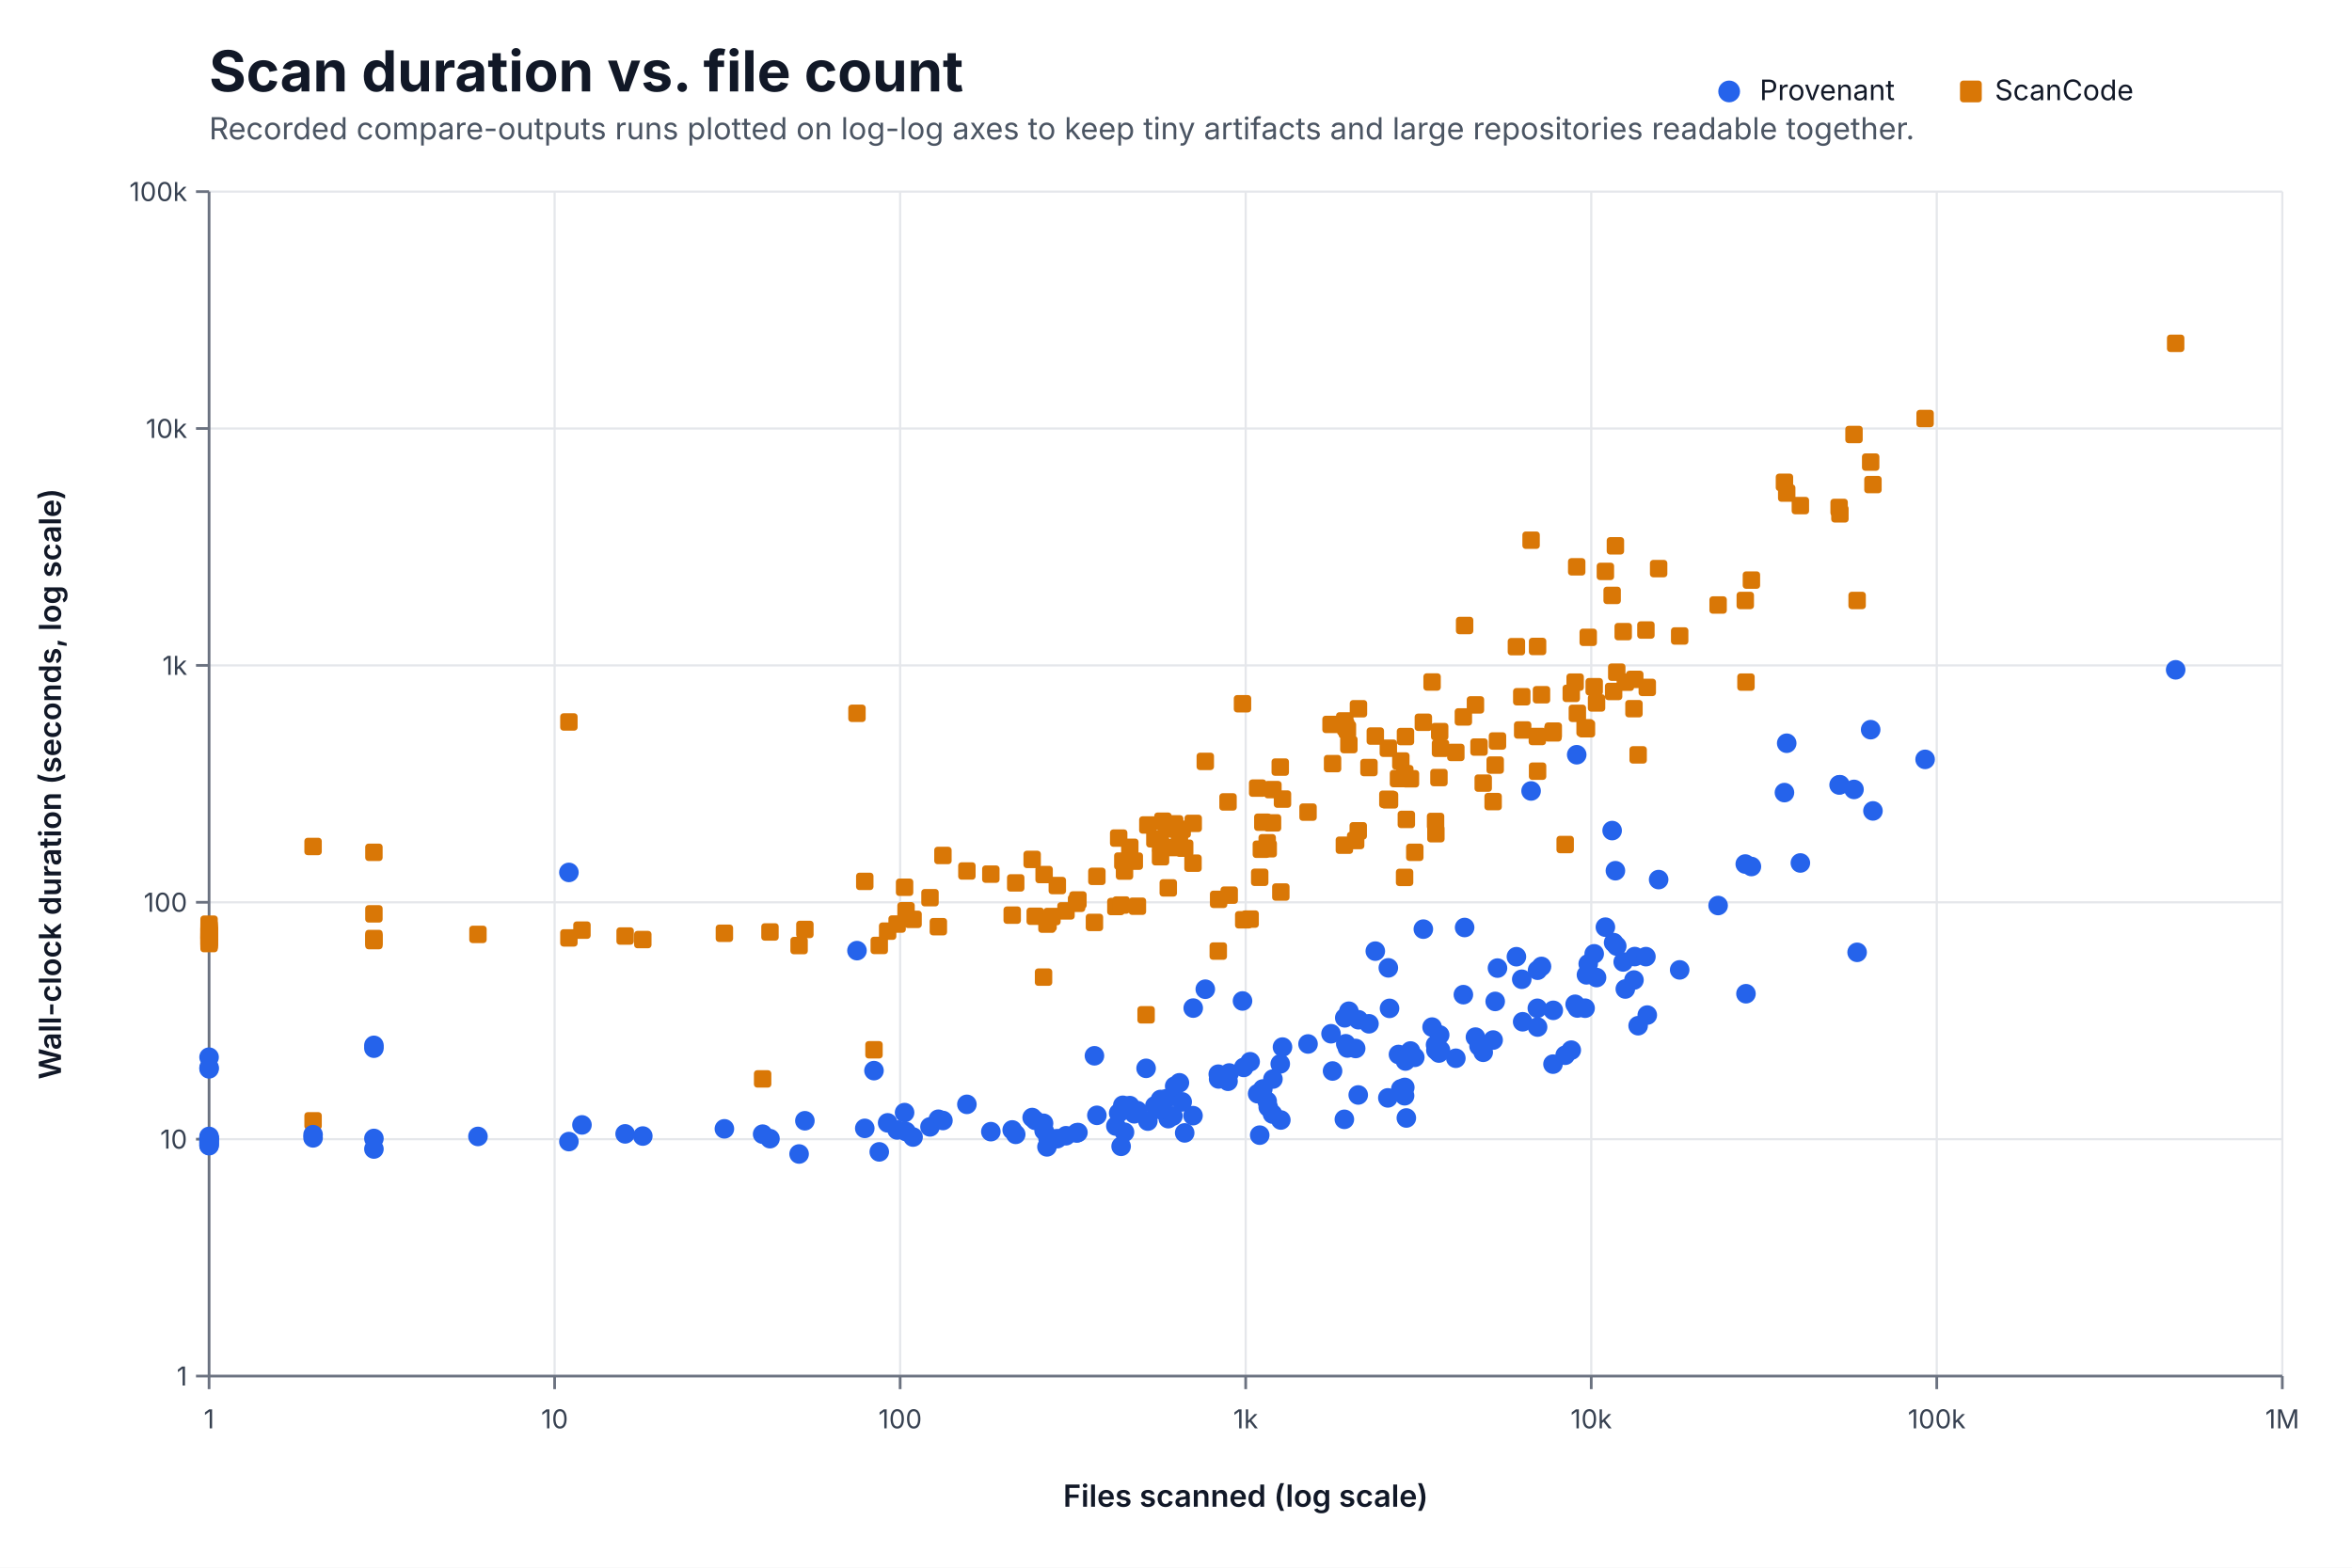
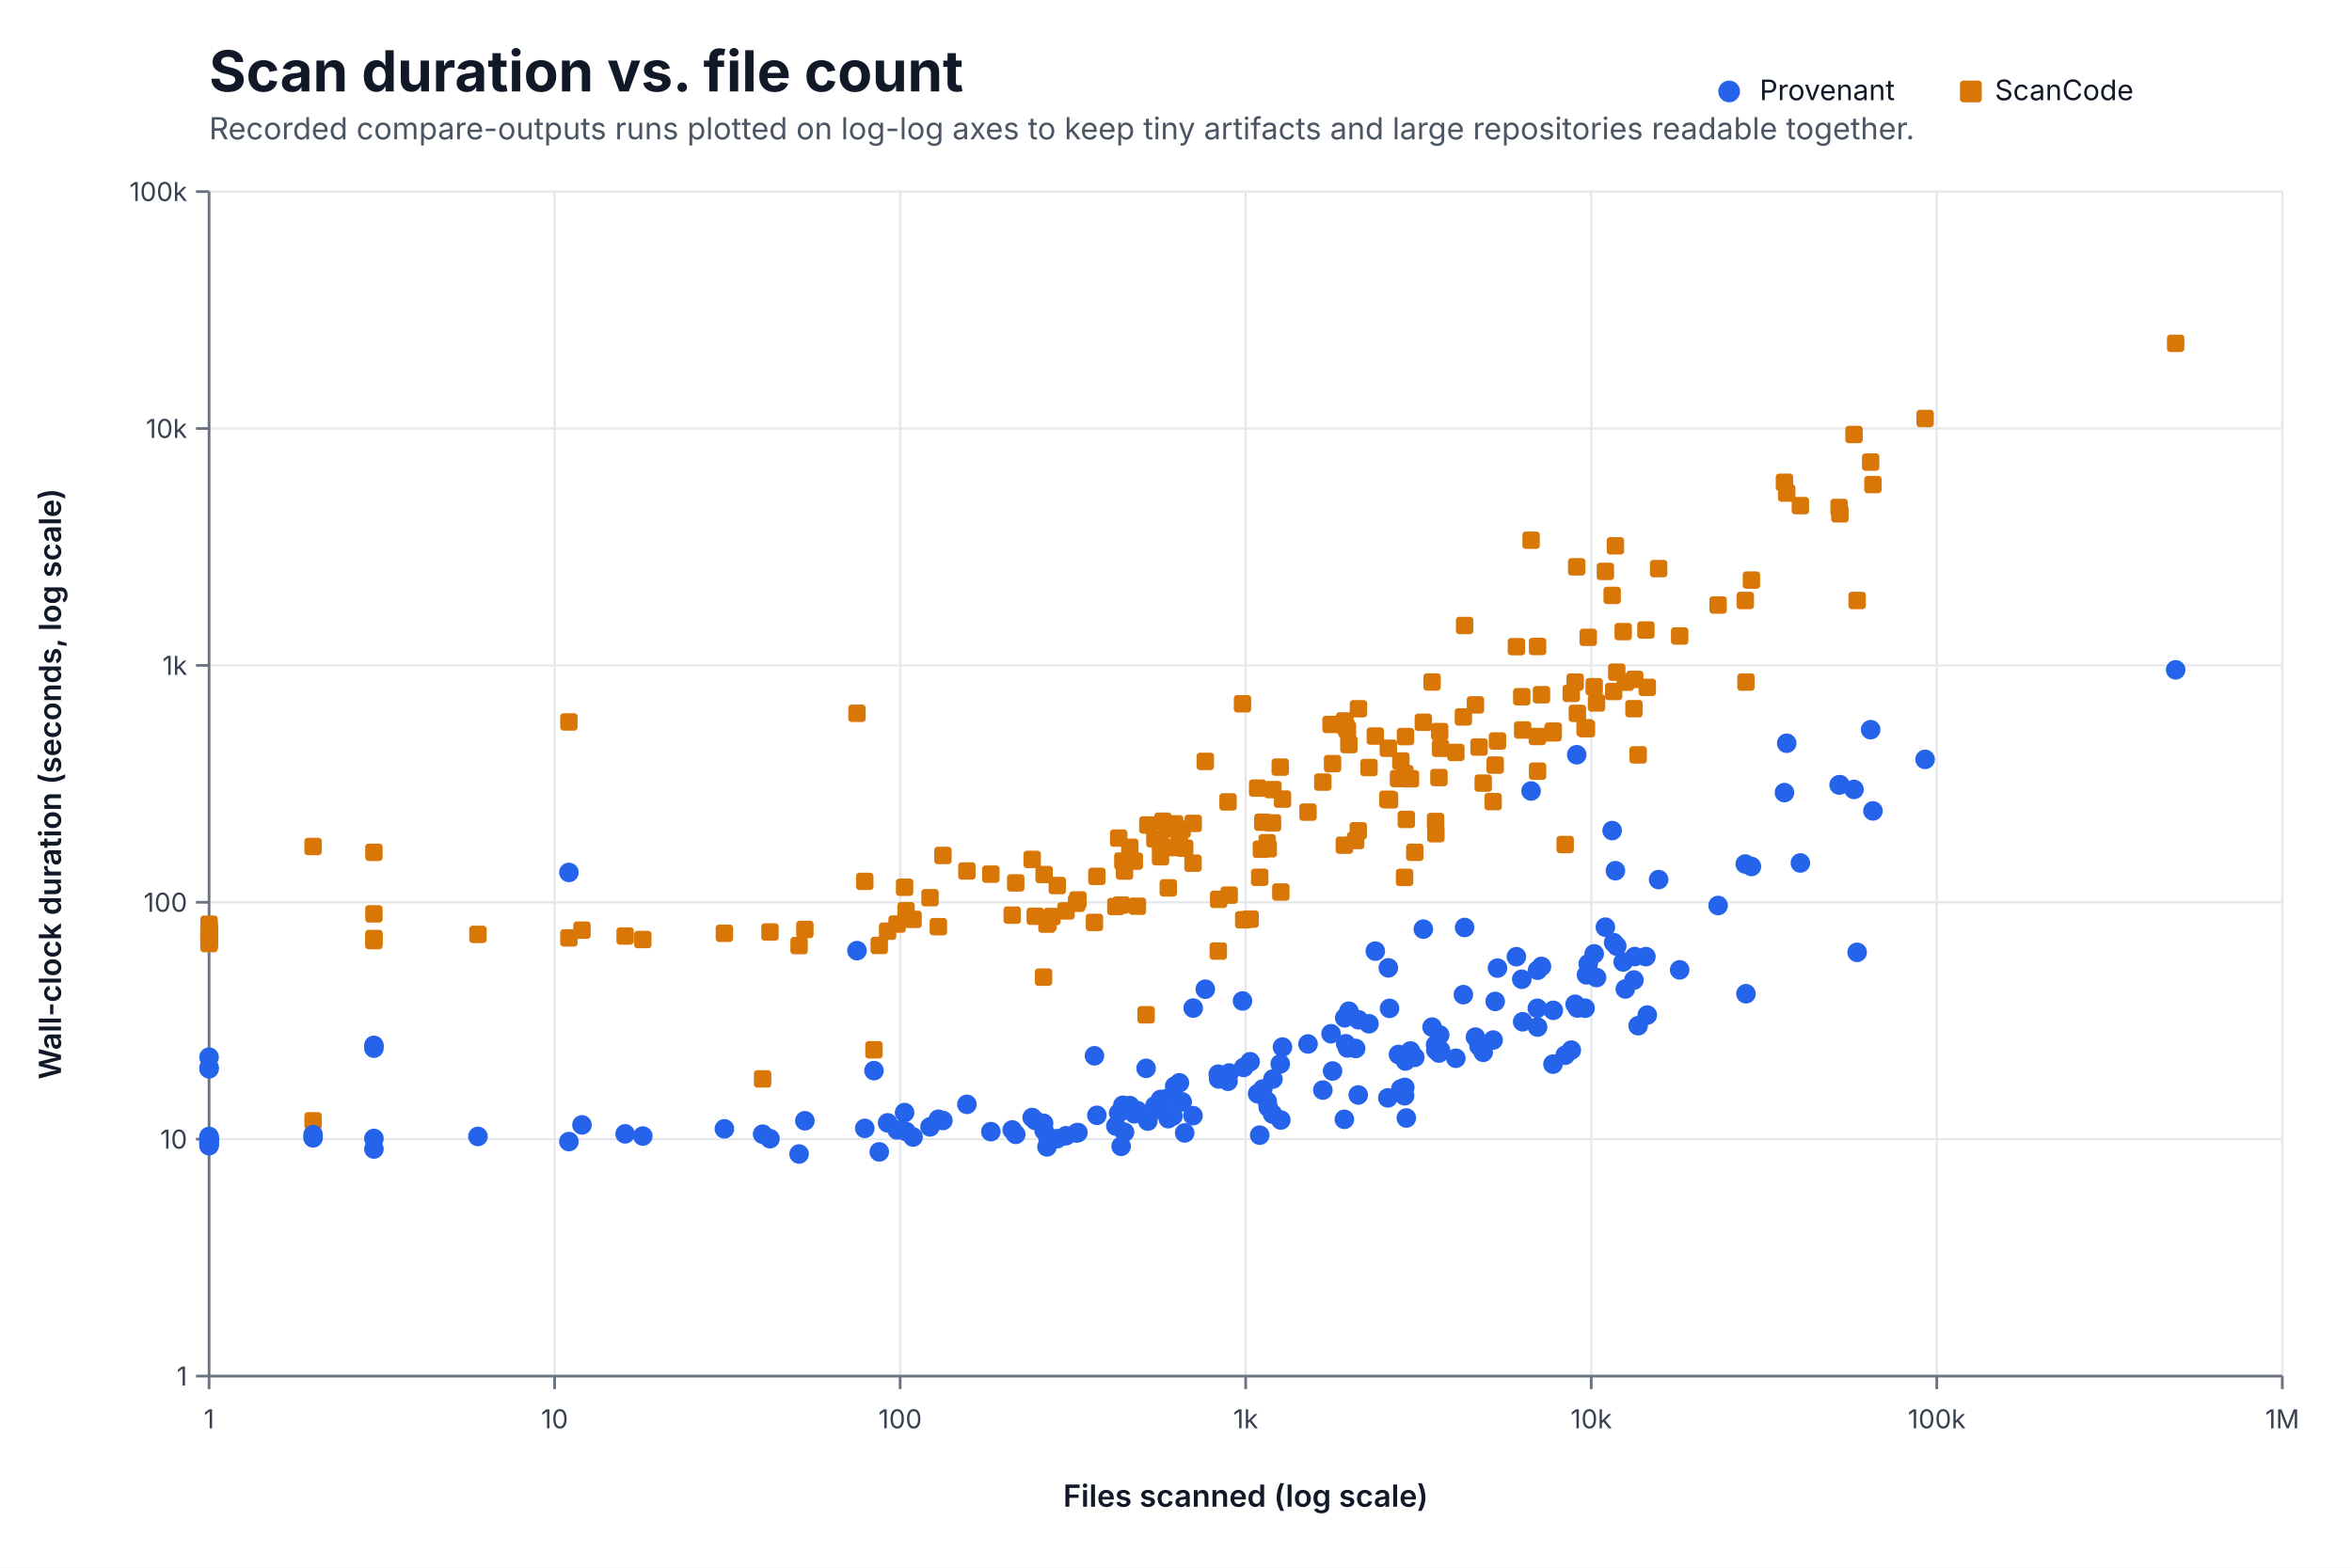
<svg xmlns="http://www.w3.org/2000/svg" width="1080" height="720" viewBox="0 0 1080 720" role="img" aria-labelledby="title desc">
  <style>
    text { font-family: -apple-system, BlinkMacSystemFont, "Segoe UI", sans-serif; fill: #111827; }
    .title { font-size: 26px; font-weight: 700; }
    .subtitle { font-size: 14px; fill: #4b5563; }
    .axis-label { font-size: 14px; font-weight: 600; }
    .tick { font-size: 12px; fill: #374151; }
    .grid { stroke: #e5e7eb; stroke-width: 1; }
    .axis { stroke: #6b7280; stroke-width: 1.25; }
    .legend-label { font-size: 13px; }
  </style>
  <rect x="0" y="0" width="1080" height="720" fill="white" />
  <text class="title" x="96" y="42">Scan duration vs. file count</text>
  <text class="subtitle" x="96" y="64">Recorded compare-outputs runs plotted on log-log axes to keep tiny artifacts and large repositories readable together.</text>
  <line class="grid" x1="96.00" y1="632.00" x2="1048.00" y2="632.00" />
  <line class="grid" x1="96.00" y1="523.20" x2="1048.00" y2="523.20" />
  <line class="grid" x1="96.00" y1="414.40" x2="1048.00" y2="414.40" />
  <line class="grid" x1="96.00" y1="305.60" x2="1048.00" y2="305.60" />
  <line class="grid" x1="96.00" y1="196.80" x2="1048.00" y2="196.80" />
  <line class="grid" x1="96.00" y1="88.00" x2="1048.00" y2="88.00" />
  <line class="grid" x1="96.00" y1="88.00" x2="96.00" y2="632.00" />
  <line class="grid" x1="254.67" y1="88.00" x2="254.67" y2="632.00" />
  <line class="grid" x1="413.33" y1="88.00" x2="413.33" y2="632.00" />
  <line class="grid" x1="572.00" y1="88.00" x2="572.00" y2="632.00" />
  <line class="grid" x1="730.67" y1="88.00" x2="730.67" y2="632.00" />
  <line class="grid" x1="889.33" y1="88.00" x2="889.33" y2="632.00" />
  <line class="grid" x1="1048.00" y1="88.00" x2="1048.00" y2="632.00" />
  <line class="axis" x1="96.00" y1="632.00" x2="1048.00" y2="632.00" />
  <line class="axis" x1="96.00" y1="88.00" x2="96.00" y2="632.00" />
  <line class="axis" x1="96.00" y1="632.00" x2="96.00" y2="638.00" />
  <text class="tick" x="96.00" y="656.00" text-anchor="middle">1</text>
  <line class="axis" x1="254.67" y1="632.00" x2="254.67" y2="638.00" />
  <text class="tick" x="254.67" y="656.00" text-anchor="middle">10</text>
  <line class="axis" x1="413.33" y1="632.00" x2="413.33" y2="638.00" />
  <text class="tick" x="413.33" y="656.00" text-anchor="middle">100</text>
  <line class="axis" x1="572.00" y1="632.00" x2="572.00" y2="638.00" />
  <text class="tick" x="572.00" y="656.00" text-anchor="middle">1k</text>
  <line class="axis" x1="730.67" y1="632.00" x2="730.67" y2="638.00" />
  <text class="tick" x="730.67" y="656.00" text-anchor="middle">10k</text>
  <line class="axis" x1="889.33" y1="632.00" x2="889.33" y2="638.00" />
  <text class="tick" x="889.33" y="656.00" text-anchor="middle">100k</text>
  <line class="axis" x1="1048.00" y1="632.00" x2="1048.00" y2="638.00" />
  <text class="tick" x="1048.00" y="656.00" text-anchor="middle">1M</text>
  <line class="axis" x1="90.00" y1="632.00" x2="96.00" y2="632.00" />
  <text class="tick" x="86.00" y="632.00" text-anchor="end" dominant-baseline="middle">1</text>
  <line class="axis" x1="90.00" y1="523.20" x2="96.00" y2="523.20" />
  <text class="tick" x="86.00" y="523.20" text-anchor="end" dominant-baseline="middle">10</text>
  <line class="axis" x1="90.00" y1="414.40" x2="96.00" y2="414.40" />
  <text class="tick" x="86.00" y="414.40" text-anchor="end" dominant-baseline="middle">100</text>
  <line class="axis" x1="90.00" y1="305.60" x2="96.00" y2="305.60" />
  <text class="tick" x="86.00" y="305.60" text-anchor="end" dominant-baseline="middle">1k</text>
  <line class="axis" x1="90.00" y1="196.80" x2="96.00" y2="196.80" />
  <text class="tick" x="86.00" y="196.80" text-anchor="end" dominant-baseline="middle">10k</text>
  <line class="axis" x1="90.00" y1="88.00" x2="96.00" y2="88.00" />
  <text class="tick" x="86.00" y="88.00" text-anchor="end" dominant-baseline="middle">100k</text>
  <text class="axis-label" x="572.00" y="692.00" text-anchor="middle">Files scanned (log scale)</text>
  <text class="axis-label" x="28" y="360.00" transform="rotate(-90 28 360.00)" text-anchor="middle">Wall-clock duration (seconds, log scale)</text>
  <g aria-label="Legend">
    <circle cx="794" cy="42" r="5" fill="#2563eb" />
    <text class="legend-label" x="808" y="46">Provenant</text>
    <rect x="900" y="37" width="10" height="10" fill="#d97706" rx="1.5" />
    <text class="legend-label" x="916" y="46">ScanCode</text>
  </g>
  <g aria-label="ScanCode points">
    <rect x="92.00" y="420.46" width="8" height="8" fill="#d97706" rx="1.5" />
    <rect x="92.00" y="423.47" width="8" height="8" fill="#d97706" rx="1.5" />
    <rect x="92.00" y="425.26" width="8" height="8" fill="#d97706" rx="1.5" />
    <rect x="92.00" y="424.52" width="8" height="8" fill="#d97706" rx="1.5" />
    <rect x="92.00" y="427.27" width="8" height="8" fill="#d97706" rx="1.5" />
    <rect x="92.00" y="422.38" width="8" height="8" fill="#d97706" rx="1.5" />
    <rect x="92.00" y="429.37" width="8" height="8" fill="#d97706" rx="1.5" />
    <rect x="92.00" y="428.44" width="8" height="8" fill="#d97706" rx="1.5" />
    <rect x="92.00" y="427.25" width="8" height="8" fill="#d97706" rx="1.5" />
    <rect x="92.00" y="424.52" width="8" height="8" fill="#d97706" rx="1.5" />
    <rect x="92.00" y="427.69" width="8" height="8" fill="#d97706" rx="1.5" />
    <rect x="92.00" y="424.87" width="8" height="8" fill="#d97706" rx="1.5" />
    <rect x="92.00" y="428.71" width="8" height="8" fill="#d97706" rx="1.5" />
    <rect x="139.76" y="510.78" width="8" height="8" fill="#d97706" rx="1.5" />
    <rect x="139.76" y="384.76" width="8" height="8" fill="#d97706" rx="1.5" />
    <rect x="167.70" y="427.04" width="8" height="8" fill="#d97706" rx="1.5" />
    <rect x="167.70" y="387.45" width="8" height="8" fill="#d97706" rx="1.5" />
    <rect x="167.70" y="427.99" width="8" height="8" fill="#d97706" rx="1.5" />
    <rect x="167.70" y="415.71" width="8" height="8" fill="#d97706" rx="1.5" />
    <rect x="215.47" y="425.14" width="8" height="8" fill="#d97706" rx="1.5" />
    <rect x="257.23" y="426.75" width="8" height="8" fill="#d97706" rx="1.5" />
    <rect x="257.23" y="327.58" width="8" height="8" fill="#d97706" rx="1.5" />
    <rect x="263.23" y="423.19" width="8" height="8" fill="#d97706" rx="1.5" />
    <rect x="283.05" y="425.90" width="8" height="8" fill="#d97706" rx="1.5" />
    <rect x="291.17" y="427.52" width="8" height="8" fill="#d97706" rx="1.5" />
    <rect x="328.63" y="424.63" width="8" height="8" fill="#d97706" rx="1.5" />
    <rect x="346.19" y="491.51" width="8" height="8" fill="#d97706" rx="1.5" />
    <rect x="349.56" y="424.02" width="8" height="8" fill="#d97706" rx="1.5" />
    <rect x="362.93" y="430.28" width="8" height="8" fill="#d97706" rx="1.5" />
    <rect x="365.59" y="422.87" width="8" height="8" fill="#d97706" rx="1.5" />
    <rect x="389.51" y="323.61" width="8" height="8" fill="#d97706" rx="1.5" />
    <rect x="393.09" y="400.80" width="8" height="8" fill="#d97706" rx="1.5" />
    <rect x="397.32" y="478.15" width="8" height="8" fill="#d97706" rx="1.5" />
    <rect x="399.74" y="430.21" width="8" height="8" fill="#d97706" rx="1.5" />
    <rect x="403.59" y="423.65" width="8" height="8" fill="#d97706" rx="1.5" />
    <rect x="407.94" y="420.39" width="8" height="8" fill="#d97706" rx="1.5" />
    <rect x="411.37" y="403.50" width="8" height="8" fill="#d97706" rx="1.5" />
    <rect x="412.04" y="414.30" width="8" height="8" fill="#d97706" rx="1.5" />
    <rect x="415.27" y="418.23" width="8" height="8" fill="#d97706" rx="1.5" />
    <rect x="423.04" y="408.29" width="8" height="8" fill="#d97706" rx="1.5" />
    <rect x="426.88" y="421.60" width="8" height="8" fill="#d97706" rx="1.5" />
    <rect x="428.98" y="388.90" width="8" height="8" fill="#d97706" rx="1.5" />
    <rect x="439.98" y="396.02" width="8" height="8" fill="#d97706" rx="1.5" />
    <rect x="450.98" y="397.47" width="8" height="8" fill="#d97706" rx="1.5" />
    <rect x="460.79" y="416.30" width="8" height="8" fill="#d97706" rx="1.5" />
    <rect x="462.40" y="401.49" width="8" height="8" fill="#d97706" rx="1.5" />
    <rect x="469.95" y="390.71" width="8" height="8" fill="#d97706" rx="1.5" />
    <rect x="471.36" y="416.81" width="8" height="8" fill="#d97706" rx="1.5" />
    <rect x="475.18" y="444.77" width="8" height="8" fill="#d97706" rx="1.5" />
    <rect x="475.44" y="397.66" width="8" height="8" fill="#d97706" rx="1.5" />
    <rect x="476.75" y="420.44" width="8" height="8" fill="#d97706" rx="1.5" />
    <rect x="477.26" y="419.74" width="8" height="8" fill="#d97706" rx="1.5" />
    <rect x="479.04" y="416.95" width="8" height="8" fill="#d97706" rx="1.5" />
    <rect x="481.50" y="402.72" width="8" height="8" fill="#d97706" rx="1.5" />
    <rect x="485.49" y="414.35" width="8" height="8" fill="#d97706" rx="1.5" />
    <rect x="490.34" y="410.86" width="8" height="8" fill="#d97706" rx="1.5" />
    <rect x="490.97" y="409.34" width="8" height="8" fill="#d97706" rx="1.5" />
    <rect x="498.55" y="419.64" width="8" height="8" fill="#d97706" rx="1.5" />
    <rect x="499.67" y="398.49" width="8" height="8" fill="#d97706" rx="1.5" />
    <rect x="508.39" y="412.34" width="8" height="8" fill="#d97706" rx="1.5" />
    <rect x="509.68" y="380.92" width="8" height="8" fill="#d97706" rx="1.5" />
    <rect x="510.80" y="411.66" width="8" height="8" fill="#d97706" rx="1.5" />
    <rect x="511.58" y="391.47" width="8" height="8" fill="#d97706" rx="1.5" />
    <rect x="512.36" y="396.07" width="8" height="8" fill="#d97706" rx="1.5" />
    <rect x="514.79" y="385.13" width="8" height="8" fill="#d97706" rx="1.5" />
    <rect x="516.85" y="391.50" width="8" height="8" fill="#d97706" rx="1.5" />
    <rect x="518.28" y="412.20" width="8" height="8" fill="#d97706" rx="1.5" />
    <rect x="522.27" y="462.08" width="8" height="8" fill="#d97706" rx="1.5" />
    <rect x="523.07" y="374.90" width="8" height="8" fill="#d97706" rx="1.5" />
    <rect x="526.30" y="381.25" width="8" height="8" fill="#d97706" rx="1.5" />
    <rect x="528.90" y="383.91" width="8" height="8" fill="#d97706" rx="1.5" />
    <rect x="528.90" y="389.48" width="8" height="8" fill="#d97706" rx="1.5" />
    <rect x="529.99" y="373.16" width="8" height="8" fill="#d97706" rx="1.5" />
    <rect x="531.64" y="376.71" width="8" height="8" fill="#d97706" rx="1.5" />
    <rect x="532.45" y="403.78" width="8" height="8" fill="#d97706" rx="1.5" />
    <rect x="534.61" y="385.27" width="8" height="8" fill="#d97706" rx="1.5" />
    <rect x="535.39" y="374.38" width="8" height="8" fill="#d97706" rx="1.5" />
    <rect x="537.57" y="381.59" width="8" height="8" fill="#d97706" rx="1.5" />
    <rect x="538.84" y="376.84" width="8" height="8" fill="#d97706" rx="1.5" />
    <rect x="539.99" y="385.56" width="8" height="8" fill="#d97706" rx="1.5" />
    <rect x="543.81" y="392.44" width="8" height="8" fill="#d97706" rx="1.5" />
    <rect x="543.91" y="374.16" width="8" height="8" fill="#d97706" rx="1.5" />
    <rect x="549.45" y="345.68" width="8" height="8" fill="#d97706" rx="1.5" />
    <rect x="555.41" y="432.81" width="8" height="8" fill="#d97706" rx="1.5" />
    <rect x="555.57" y="409.04" width="8" height="8" fill="#d97706" rx="1.5" />
    <rect x="559.89" y="364.30" width="8" height="8" fill="#d97706" rx="1.5" />
    <rect x="560.43" y="407.11" width="8" height="8" fill="#d97706" rx="1.5" />
    <rect x="566.54" y="319.22" width="8" height="8" fill="#d97706" rx="1.5" />
    <rect x="567.10" y="418.44" width="8" height="8" fill="#d97706" rx="1.5" />
    <rect x="570.04" y="418.11" width="8" height="8" fill="#d97706" rx="1.5" />
    <rect x="573.49" y="357.97" width="8" height="8" fill="#d97706" rx="1.5" />
    <rect x="574.44" y="398.92" width="8" height="8" fill="#d97706" rx="1.5" />
    <rect x="575.19" y="386.04" width="8" height="8" fill="#d97706" rx="1.5" />
    <rect x="575.87" y="373.63" width="8" height="8" fill="#d97706" rx="1.5" />
    <rect x="577.87" y="383.06" width="8" height="8" fill="#d97706" rx="1.5" />
    <rect x="578.35" y="385.81" width="8" height="8" fill="#d97706" rx="1.5" />
    <rect x="580.33" y="373.93" width="8" height="8" fill="#d97706" rx="1.5" />
    <rect x="580.51" y="358.66" width="8" height="8" fill="#d97706" rx="1.5" />
    <rect x="583.87" y="348.30" width="8" height="8" fill="#d97706" rx="1.5" />
    <rect x="584.14" y="405.69" width="8" height="8" fill="#d97706" rx="1.5" />
    <rect x="584.90" y="363.00" width="8" height="8" fill="#d97706" rx="1.5" />
    <rect x="596.63" y="368.99" width="8" height="8" fill="#d97706" rx="1.5" />
+     <rect x="603.42" y="355.19" width="8" height="8" fill="#d97706" rx="1.5" />
    <rect x="607.19" y="328.71" width="8" height="8" fill="#d97706" rx="1.5" />
    <rect x="607.89" y="346.71" width="8" height="8" fill="#d97706" rx="1.5" />
    <rect x="613.31" y="384.18" width="8" height="8" fill="#d97706" rx="1.5" />
    <rect x="613.49" y="327.10" width="8" height="8" fill="#d97706" rx="1.5" />
    <rect x="613.95" y="329.87" width="8" height="8" fill="#d97706" rx="1.5" />
    <rect x="614.72" y="331.19" width="8" height="8" fill="#d97706" rx="1.5" />
    <rect x="615.38" y="337.97" width="8" height="8" fill="#d97706" rx="1.5" />
    <rect x="618.50" y="382.03" width="8" height="8" fill="#d97706" rx="1.5" />
    <rect x="619.68" y="377.56" width="8" height="8" fill="#d97706" rx="1.5" />
    <rect x="619.78" y="321.51" width="8" height="8" fill="#d97706" rx="1.5" />
    <rect x="624.61" y="348.51" width="8" height="8" fill="#d97706" rx="1.5" />
    <rect x="627.52" y="334.06" width="8" height="8" fill="#d97706" rx="1.5" />
    <rect x="633.28" y="363.07" width="8" height="8" fill="#d97706" rx="1.5" />
    <rect x="633.50" y="339.64" width="8" height="8" fill="#d97706" rx="1.5" />
    <rect x="634.05" y="363.36" width="8" height="8" fill="#d97706" rx="1.5" />
    <rect x="638.16" y="353.58" width="8" height="8" fill="#d97706" rx="1.5" />
    <rect x="639.24" y="345.52" width="8" height="8" fill="#d97706" rx="1.5" />
    <rect x="640.96" y="398.96" width="8" height="8" fill="#d97706" rx="1.5" />
    <rect x="641.06" y="351.33" width="8" height="8" fill="#d97706" rx="1.5" />
    <rect x="641.37" y="334.28" width="8" height="8" fill="#d97706" rx="1.5" />
    <rect x="641.77" y="372.34" width="8" height="8" fill="#d97706" rx="1.5" />
    <rect x="643.66" y="353.67" width="8" height="8" fill="#d97706" rx="1.5" />
    <rect x="645.65" y="387.44" width="8" height="8" fill="#d97706" rx="1.5" />
    <rect x="649.58" y="327.73" width="8" height="8" fill="#d97706" rx="1.5" />
    <rect x="653.59" y="309.22" width="8" height="8" fill="#d97706" rx="1.5" />
    <rect x="655.19" y="373.28" width="8" height="8" fill="#d97706" rx="1.5" />
    <rect x="655.34" y="378.89" width="8" height="8" fill="#d97706" rx="1.5" />
    <rect x="656.74" y="353.11" width="8" height="8" fill="#d97706" rx="1.5" />
    <rect x="657.08" y="332.02" width="8" height="8" fill="#d97706" rx="1.5" />
    <rect x="657.46" y="339.67" width="8" height="8" fill="#d97706" rx="1.5" />
    <rect x="664.50" y="341.57" width="8" height="8" fill="#d97706" rx="1.5" />
    <rect x="667.96" y="325.26" width="8" height="8" fill="#d97706" rx="1.5" />
    <rect x="668.53" y="283.27" width="8" height="8" fill="#d97706" rx="1.5" />
    <rect x="673.50" y="319.74" width="8" height="8" fill="#d97706" rx="1.5" />
    <rect x="675.14" y="339.11" width="8" height="8" fill="#d97706" rx="1.5" />
    <rect x="677.07" y="355.67" width="8" height="8" fill="#d97706" rx="1.5" />
    <rect x="681.62" y="364.16" width="8" height="8" fill="#d97706" rx="1.5" />
    <rect x="682.57" y="347.38" width="8" height="8" fill="#d97706" rx="1.5" />
    <rect x="683.62" y="336.32" width="8" height="8" fill="#d97706" rx="1.5" />
    <rect x="692.31" y="293.00" width="8" height="8" fill="#d97706" rx="1.5" />
    <rect x="694.77" y="315.99" width="8" height="8" fill="#d97706" rx="1.5" />
    <rect x="695.18" y="331.26" width="8" height="8" fill="#d97706" rx="1.5" />
    <rect x="699.05" y="244.10" width="8" height="8" fill="#d97706" rx="1.5" />
    <rect x="701.92" y="334.25" width="8" height="8" fill="#d97706" rx="1.5" />
    <rect x="702.03" y="350.18" width="8" height="8" fill="#d97706" rx="1.5" />
    <rect x="702.03" y="292.91" width="8" height="8" fill="#d97706" rx="1.5" />
    <rect x="703.83" y="315.08" width="8" height="8" fill="#d97706" rx="1.5" />
    <rect x="709.11" y="332.59" width="8" height="8" fill="#d97706" rx="1.5" />
    <rect x="709.24" y="331.79" width="8" height="8" fill="#d97706" rx="1.5" />
    <rect x="714.70" y="383.87" width="8" height="8" fill="#d97706" rx="1.5" />
    <rect x="717.50" y="314.45" width="8" height="8" fill="#d97706" rx="1.5" />
    <rect x="719.28" y="309.28" width="8" height="8" fill="#d97706" rx="1.5" />
    <rect x="720.00" y="256.33" width="8" height="8" fill="#d97706" rx="1.5" />
    <rect x="720.30" y="323.62" width="8" height="8" fill="#d97706" rx="1.5" />
    <rect x="723.85" y="330.25" width="8" height="8" fill="#d97706" rx="1.5" />
    <rect x="724.48" y="330.69" width="8" height="8" fill="#d97706" rx="1.5" />
    <rect x="725.29" y="288.71" width="8" height="8" fill="#d97706" rx="1.5" />
    <rect x="728.03" y="311.39" width="8" height="8" fill="#d97706" rx="1.5" />
    <rect x="729.11" y="318.85" width="8" height="8" fill="#d97706" rx="1.5" />
    <rect x="733.17" y="258.43" width="8" height="8" fill="#d97706" rx="1.5" />
    <rect x="736.27" y="269.45" width="8" height="8" fill="#d97706" rx="1.5" />
    <rect x="736.95" y="313.57" width="8" height="8" fill="#d97706" rx="1.5" />
    <rect x="737.77" y="246.68" width="8" height="8" fill="#d97706" rx="1.5" />
    <rect x="738.39" y="304.71" width="8" height="8" fill="#d97706" rx="1.5" />
    <rect x="741.35" y="286.09" width="8" height="8" fill="#d97706" rx="1.5" />
    <rect x="742.32" y="309.33" width="8" height="8" fill="#d97706" rx="1.5" />
    <rect x="746.29" y="321.48" width="8" height="8" fill="#d97706" rx="1.5" />
    <rect x="746.66" y="308.03" width="8" height="8" fill="#d97706" rx="1.5" />
    <rect x="748.21" y="342.70" width="8" height="8" fill="#d97706" rx="1.5" />
    <rect x="751.78" y="285.35" width="8" height="8" fill="#d97706" rx="1.5" />
    <rect x="752.40" y="311.70" width="8" height="8" fill="#d97706" rx="1.5" />
    <rect x="757.62" y="257.15" width="8" height="8" fill="#d97706" rx="1.5" />
    <rect x="767.28" y="288.09" width="8" height="8" fill="#d97706" rx="1.5" />
    <rect x="784.93" y="273.87" width="8" height="8" fill="#d97706" rx="1.5" />
    <rect x="797.40" y="271.78" width="8" height="8" fill="#d97706" rx="1.5" />
    <rect x="797.72" y="309.27" width="8" height="8" fill="#d97706" rx="1.5" />
    <rect x="800.22" y="262.42" width="8" height="8" fill="#d97706" rx="1.5" />
    <rect x="815.39" y="217.51" width="8" height="8" fill="#d97706" rx="1.5" />
    <rect x="816.43" y="222.46" width="8" height="8" fill="#d97706" rx="1.5" />
    <rect x="822.70" y="228.21" width="8" height="8" fill="#d97706" rx="1.5" />
    <rect x="840.49" y="229.06" width="8" height="8" fill="#d97706" rx="1.5" />
    <rect x="840.86" y="231.99" width="8" height="8" fill="#d97706" rx="1.5" />
    <rect x="847.33" y="195.56" width="8" height="8" fill="#d97706" rx="1.5" />
    <rect x="848.76" y="271.78" width="8" height="8" fill="#d97706" rx="1.5" />
    <rect x="854.98" y="208.23" width="8" height="8" fill="#d97706" rx="1.5" />
    <rect x="856.03" y="218.55" width="8" height="8" fill="#d97706" rx="1.5" />
    <rect x="879.98" y="188.22" width="8" height="8" fill="#d97706" rx="1.5" />
    <rect x="995.03" y="153.67" width="8" height="8" fill="#d97706" rx="1.5" />
  </g>
  <g aria-label="Provenant points">
    <circle cx="96.00" cy="522.92" r="4.5" fill="#2563eb" />
    <circle cx="96.00" cy="522.78" r="4.5" fill="#2563eb" />
    <circle cx="96.00" cy="522.68" r="4.5" fill="#2563eb" />
    <circle cx="96.00" cy="521.94" r="4.5" fill="#2563eb" />
    <circle cx="96.00" cy="524.83" r="4.5" fill="#2563eb" />
    <circle cx="96.00" cy="490.35" r="4.5" fill="#2563eb" />
    <circle cx="96.00" cy="485.54" r="4.5" fill="#2563eb" />
    <circle cx="96.00" cy="526.17" r="4.5" fill="#2563eb" />
    <circle cx="96.00" cy="524.11" r="4.5" fill="#2563eb" />
    <circle cx="96.00" cy="525.13" r="4.5" fill="#2563eb" />
    <circle cx="96.00" cy="523.72" r="4.5" fill="#2563eb" />
    <circle cx="96.00" cy="490.88" r="4.5" fill="#2563eb" />
    <circle cx="96.00" cy="525.97" r="4.5" fill="#2563eb" />
    <circle cx="143.76" cy="521.12" r="4.5" fill="#2563eb" />
    <circle cx="143.76" cy="522.59" r="4.5" fill="#2563eb" />
    <circle cx="171.70" cy="522.87" r="4.5" fill="#2563eb" />
    <circle cx="171.70" cy="527.71" r="4.5" fill="#2563eb" />
    <circle cx="171.70" cy="480.11" r="4.5" fill="#2563eb" />
    <circle cx="171.70" cy="481.40" r="4.5" fill="#2563eb" />
    <circle cx="219.47" cy="521.94" r="4.5" fill="#2563eb" />
    <circle cx="261.23" cy="524.30" r="4.5" fill="#2563eb" />
    <circle cx="261.23" cy="400.68" r="4.5" fill="#2563eb" />
    <circle cx="267.23" cy="516.64" r="4.5" fill="#2563eb" />
    <circle cx="287.05" cy="520.76" r="4.5" fill="#2563eb" />
    <circle cx="295.17" cy="521.76" r="4.5" fill="#2563eb" />
    <circle cx="332.63" cy="518.44" r="4.5" fill="#2563eb" />
    <circle cx="350.19" cy="520.89" r="4.5" fill="#2563eb" />
    <circle cx="353.56" cy="522.96" r="4.5" fill="#2563eb" />
    <circle cx="366.93" cy="530.00" r="4.5" fill="#2563eb" />
    <circle cx="369.59" cy="514.74" r="4.5" fill="#2563eb" />
    <circle cx="393.51" cy="436.60" r="4.5" fill="#2563eb" />
    <circle cx="397.09" cy="518.23" r="4.5" fill="#2563eb" />
    <circle cx="401.32" cy="491.72" r="4.5" fill="#2563eb" />
    <circle cx="403.74" cy="529.03" r="4.5" fill="#2563eb" />
    <circle cx="407.59" cy="515.70" r="4.5" fill="#2563eb" />
    <circle cx="411.94" cy="518.95" r="4.5" fill="#2563eb" />
    <circle cx="415.37" cy="510.99" r="4.5" fill="#2563eb" />
    <circle cx="416.04" cy="519.69" r="4.5" fill="#2563eb" />
    <circle cx="419.27" cy="522.22" r="4.5" fill="#2563eb" />
    <circle cx="427.04" cy="517.55" r="4.5" fill="#2563eb" />
    <circle cx="430.88" cy="514.04" r="4.5" fill="#2563eb" />
    <circle cx="432.98" cy="514.62" r="4.5" fill="#2563eb" />
    <circle cx="443.98" cy="507.20" r="4.5" fill="#2563eb" />
    <circle cx="454.98" cy="519.74" r="4.5" fill="#2563eb" />
    <circle cx="464.79" cy="518.95" r="4.5" fill="#2563eb" />
    <circle cx="466.40" cy="520.98" r="4.5" fill="#2563eb" />
    <circle cx="473.95" cy="513.26" r="4.5" fill="#2563eb" />
    <circle cx="475.36" cy="514.55" r="4.5" fill="#2563eb" />
    <circle cx="479.18" cy="515.90" r="4.5" fill="#2563eb" />
    <circle cx="479.44" cy="519.30" r="4.5" fill="#2563eb" />
    <circle cx="480.75" cy="526.73" r="4.5" fill="#2563eb" />
    <circle cx="481.26" cy="522.92" r="4.5" fill="#2563eb" />
    <circle cx="483.04" cy="523.01" r="4.5" fill="#2563eb" />
    <circle cx="485.50" cy="522.96" r="4.5" fill="#2563eb" />
    <circle cx="489.49" cy="521.62" r="4.5" fill="#2563eb" />
    <circle cx="494.34" cy="520.36" r="4.5" fill="#2563eb" />
    <circle cx="494.97" cy="520.14" r="4.5" fill="#2563eb" />
    <circle cx="502.55" cy="484.90" r="4.5" fill="#2563eb" />
    <circle cx="503.67" cy="512.24" r="4.5" fill="#2563eb" />
    <circle cx="512.39" cy="517.17" r="4.5" fill="#2563eb" />
    <circle cx="513.68" cy="511.20" r="4.5" fill="#2563eb" />
    <circle cx="514.80" cy="526.48" r="4.5" fill="#2563eb" />
    <circle cx="515.58" cy="507.64" r="4.5" fill="#2563eb" />
    <circle cx="516.36" cy="520.00" r="4.5" fill="#2563eb" />
    <circle cx="518.79" cy="507.78" r="4.5" fill="#2563eb" />
    <circle cx="520.85" cy="511.54" r="4.5" fill="#2563eb" />
    <circle cx="522.28" cy="510.08" r="4.5" fill="#2563eb" />
    <circle cx="526.27" cy="490.66" r="4.5" fill="#2563eb" />
    <circle cx="527.07" cy="514.90" r="4.5" fill="#2563eb" />
    <circle cx="530.30" cy="507.88" r="4.5" fill="#2563eb" />
    <circle cx="532.90" cy="504.96" r="4.5" fill="#2563eb" />
    <circle cx="532.90" cy="509.65" r="4.5" fill="#2563eb" />
    <circle cx="533.99" cy="505.42" r="4.5" fill="#2563eb" />
    <circle cx="535.64" cy="504.61" r="4.5" fill="#2563eb" />
    <circle cx="536.45" cy="513.77" r="4.5" fill="#2563eb" />
    <circle cx="538.61" cy="512.54" r="4.5" fill="#2563eb" />
    <circle cx="539.39" cy="498.86" r="4.5" fill="#2563eb" />
    <circle cx="541.57" cy="497.30" r="4.5" fill="#2563eb" />
    <circle cx="542.84" cy="506.07" r="4.5" fill="#2563eb" />
    <circle cx="543.99" cy="520.31" r="4.5" fill="#2563eb" />
    <circle cx="547.81" cy="512.39" r="4.5" fill="#2563eb" />
    <circle cx="547.91" cy="462.99" r="4.5" fill="#2563eb" />
    <circle cx="553.45" cy="454.32" r="4.5" fill="#2563eb" />
    <circle cx="559.41" cy="493.35" r="4.5" fill="#2563eb" />
    <circle cx="559.57" cy="495.53" r="4.5" fill="#2563eb" />
    <circle cx="563.89" cy="496.60" r="4.5" fill="#2563eb" />
    <circle cx="564.43" cy="492.80" r="4.5" fill="#2563eb" />
    <circle cx="570.54" cy="459.72" r="4.5" fill="#2563eb" />
    <circle cx="571.10" cy="490.24" r="4.5" fill="#2563eb" />
    <circle cx="574.04" cy="487.63" r="4.5" fill="#2563eb" />
    <circle cx="577.49" cy="502.31" r="4.5" fill="#2563eb" />
    <circle cx="578.44" cy="521.35" r="4.5" fill="#2563eb" />
    <circle cx="579.19" cy="502.52" r="4.5" fill="#2563eb" />
    <circle cx="579.87" cy="500.14" r="4.5" fill="#2563eb" />
    <circle cx="581.87" cy="505.77" r="4.5" fill="#2563eb" />
    <circle cx="582.35" cy="508.50" r="4.5" fill="#2563eb" />
    <circle cx="584.33" cy="511.65" r="4.5" fill="#2563eb" />
    <circle cx="584.51" cy="495.58" r="4.5" fill="#2563eb" />
    <circle cx="587.87" cy="488.62" r="4.5" fill="#2563eb" />
    <circle cx="588.14" cy="514.39" r="4.5" fill="#2563eb" />
    <circle cx="588.90" cy="480.90" r="4.5" fill="#2563eb" />
    <circle cx="600.63" cy="479.47" r="4.5" fill="#2563eb" />
+     <circle cx="607.42" cy="500.64" r="4.5" fill="#2563eb" />
    <circle cx="611.19" cy="474.77" r="4.5" fill="#2563eb" />
    <circle cx="611.89" cy="491.89" r="4.5" fill="#2563eb" />
    <circle cx="617.31" cy="514.08" r="4.5" fill="#2563eb" />
    <circle cx="617.49" cy="467.46" r="4.5" fill="#2563eb" />
    <circle cx="617.95" cy="479.38" r="4.5" fill="#2563eb" />
    <circle cx="618.72" cy="481.32" r="4.5" fill="#2563eb" />
    <circle cx="619.38" cy="464.43" r="4.5" fill="#2563eb" />
    <circle cx="622.50" cy="481.54" r="4.5" fill="#2563eb" />
    <circle cx="623.68" cy="502.89" r="4.5" fill="#2563eb" />
    <circle cx="623.78" cy="468.34" r="4.5" fill="#2563eb" />
    <circle cx="628.61" cy="470.20" r="4.5" fill="#2563eb" />
    <circle cx="631.52" cy="436.83" r="4.5" fill="#2563eb" />
    <circle cx="637.28" cy="504.23" r="4.5" fill="#2563eb" />
    <circle cx="637.50" cy="444.51" r="4.5" fill="#2563eb" />
    <circle cx="638.05" cy="463.12" r="4.5" fill="#2563eb" />
    <circle cx="642.16" cy="484.30" r="4.5" fill="#2563eb" />
    <circle cx="643.24" cy="500.11" r="4.5" fill="#2563eb" />
    <circle cx="644.96" cy="503.26" r="4.5" fill="#2563eb" />
    <circle cx="645.06" cy="499.42" r="4.5" fill="#2563eb" />
    <circle cx="645.37" cy="487.30" r="4.5" fill="#2563eb" />
    <circle cx="645.77" cy="513.46" r="4.5" fill="#2563eb" />
    <circle cx="647.66" cy="482.69" r="4.5" fill="#2563eb" />
    <circle cx="649.65" cy="485.60" r="4.5" fill="#2563eb" />
    <circle cx="653.58" cy="426.73" r="4.5" fill="#2563eb" />
    <circle cx="657.59" cy="471.72" r="4.5" fill="#2563eb" />
    <circle cx="659.19" cy="479.87" r="4.5" fill="#2563eb" />
    <circle cx="659.34" cy="482.33" r="4.5" fill="#2563eb" />
    <circle cx="660.74" cy="483.64" r="4.5" fill="#2563eb" />
    <circle cx="661.08" cy="475.33" r="4.5" fill="#2563eb" />
    <circle cx="661.46" cy="482.35" r="4.5" fill="#2563eb" />
    <circle cx="668.50" cy="486.03" r="4.5" fill="#2563eb" />
    <circle cx="671.96" cy="456.82" r="4.5" fill="#2563eb" />
    <circle cx="672.53" cy="425.98" r="4.5" fill="#2563eb" />
    <circle cx="677.50" cy="476.32" r="4.5" fill="#2563eb" />
    <circle cx="679.14" cy="480.47" r="4.5" fill="#2563eb" />
    <circle cx="681.07" cy="483.29" r="4.5" fill="#2563eb" />
    <circle cx="685.62" cy="477.67" r="4.5" fill="#2563eb" />
    <circle cx="686.57" cy="459.93" r="4.5" fill="#2563eb" />
    <circle cx="687.62" cy="444.62" r="4.5" fill="#2563eb" />
    <circle cx="696.31" cy="439.39" r="4.5" fill="#2563eb" />
    <circle cx="698.77" cy="449.75" r="4.5" fill="#2563eb" />
    <circle cx="699.18" cy="469.27" r="4.5" fill="#2563eb" />
    <circle cx="703.05" cy="363.27" r="4.5" fill="#2563eb" />
    <circle cx="705.92" cy="463.08" r="4.5" fill="#2563eb" />
    <circle cx="706.03" cy="471.70" r="4.5" fill="#2563eb" />
    <circle cx="706.03" cy="445.60" r="4.5" fill="#2563eb" />
    <circle cx="707.83" cy="443.86" r="4.5" fill="#2563eb" />
    <circle cx="713.11" cy="488.73" r="4.5" fill="#2563eb" />
    <circle cx="713.24" cy="464.02" r="4.5" fill="#2563eb" />
    <circle cx="718.70" cy="484.65" r="4.5" fill="#2563eb" />
    <circle cx="721.50" cy="482.31" r="4.5" fill="#2563eb" />
    <circle cx="723.28" cy="461.24" r="4.5" fill="#2563eb" />
    <circle cx="724.00" cy="346.63" r="4.5" fill="#2563eb" />
    <circle cx="724.30" cy="462.95" r="4.5" fill="#2563eb" />
    <circle cx="727.85" cy="463.04" r="4.5" fill="#2563eb" />
    <circle cx="728.48" cy="447.72" r="4.5" fill="#2563eb" />
    <circle cx="729.29" cy="442.66" r="4.5" fill="#2563eb" />
    <circle cx="732.03" cy="438.07" r="4.5" fill="#2563eb" />
    <circle cx="733.11" cy="448.97" r="4.5" fill="#2563eb" />
    <circle cx="737.17" cy="425.83" r="4.5" fill="#2563eb" />
    <circle cx="740.27" cy="381.46" r="4.5" fill="#2563eb" />
    <circle cx="740.95" cy="432.92" r="4.5" fill="#2563eb" />
    <circle cx="741.77" cy="399.90" r="4.5" fill="#2563eb" />
    <circle cx="742.39" cy="434.52" r="4.5" fill="#2563eb" />
    <circle cx="745.35" cy="441.80" r="4.5" fill="#2563eb" />
    <circle cx="746.32" cy="454.22" r="4.5" fill="#2563eb" />
    <circle cx="750.29" cy="450.10" r="4.5" fill="#2563eb" />
    <circle cx="750.66" cy="439.33" r="4.5" fill="#2563eb" />
    <circle cx="752.21" cy="471.08" r="4.5" fill="#2563eb" />
    <circle cx="755.78" cy="439.36" r="4.5" fill="#2563eb" />
    <circle cx="756.40" cy="466.20" r="4.5" fill="#2563eb" />
    <circle cx="761.62" cy="403.97" r="4.5" fill="#2563eb" />
    <circle cx="771.28" cy="445.44" r="4.5" fill="#2563eb" />
    <circle cx="788.93" cy="415.88" r="4.5" fill="#2563eb" />
    <circle cx="801.40" cy="396.83" r="4.5" fill="#2563eb" />
    <circle cx="801.72" cy="456.40" r="4.5" fill="#2563eb" />
    <circle cx="804.22" cy="397.97" r="4.5" fill="#2563eb" />
    <circle cx="819.39" cy="364.02" r="4.5" fill="#2563eb" />
    <circle cx="820.43" cy="341.35" r="4.5" fill="#2563eb" />
    <circle cx="826.70" cy="396.34" r="4.5" fill="#2563eb" />
    <circle cx="844.49" cy="360.50" r="4.5" fill="#2563eb" />
    <circle cx="844.86" cy="360.39" r="4.5" fill="#2563eb" />
    <circle cx="851.33" cy="362.56" r="4.5" fill="#2563eb" />
    <circle cx="852.76" cy="437.38" r="4.5" fill="#2563eb" />
    <circle cx="858.98" cy="335.12" r="4.5" fill="#2563eb" />
    <circle cx="860.03" cy="372.43" r="4.5" fill="#2563eb" />
    <circle cx="883.98" cy="348.76" r="4.5" fill="#2563eb" />
    <circle cx="999.03" cy="307.63" r="4.5" fill="#2563eb" />
  </g>
</svg>
